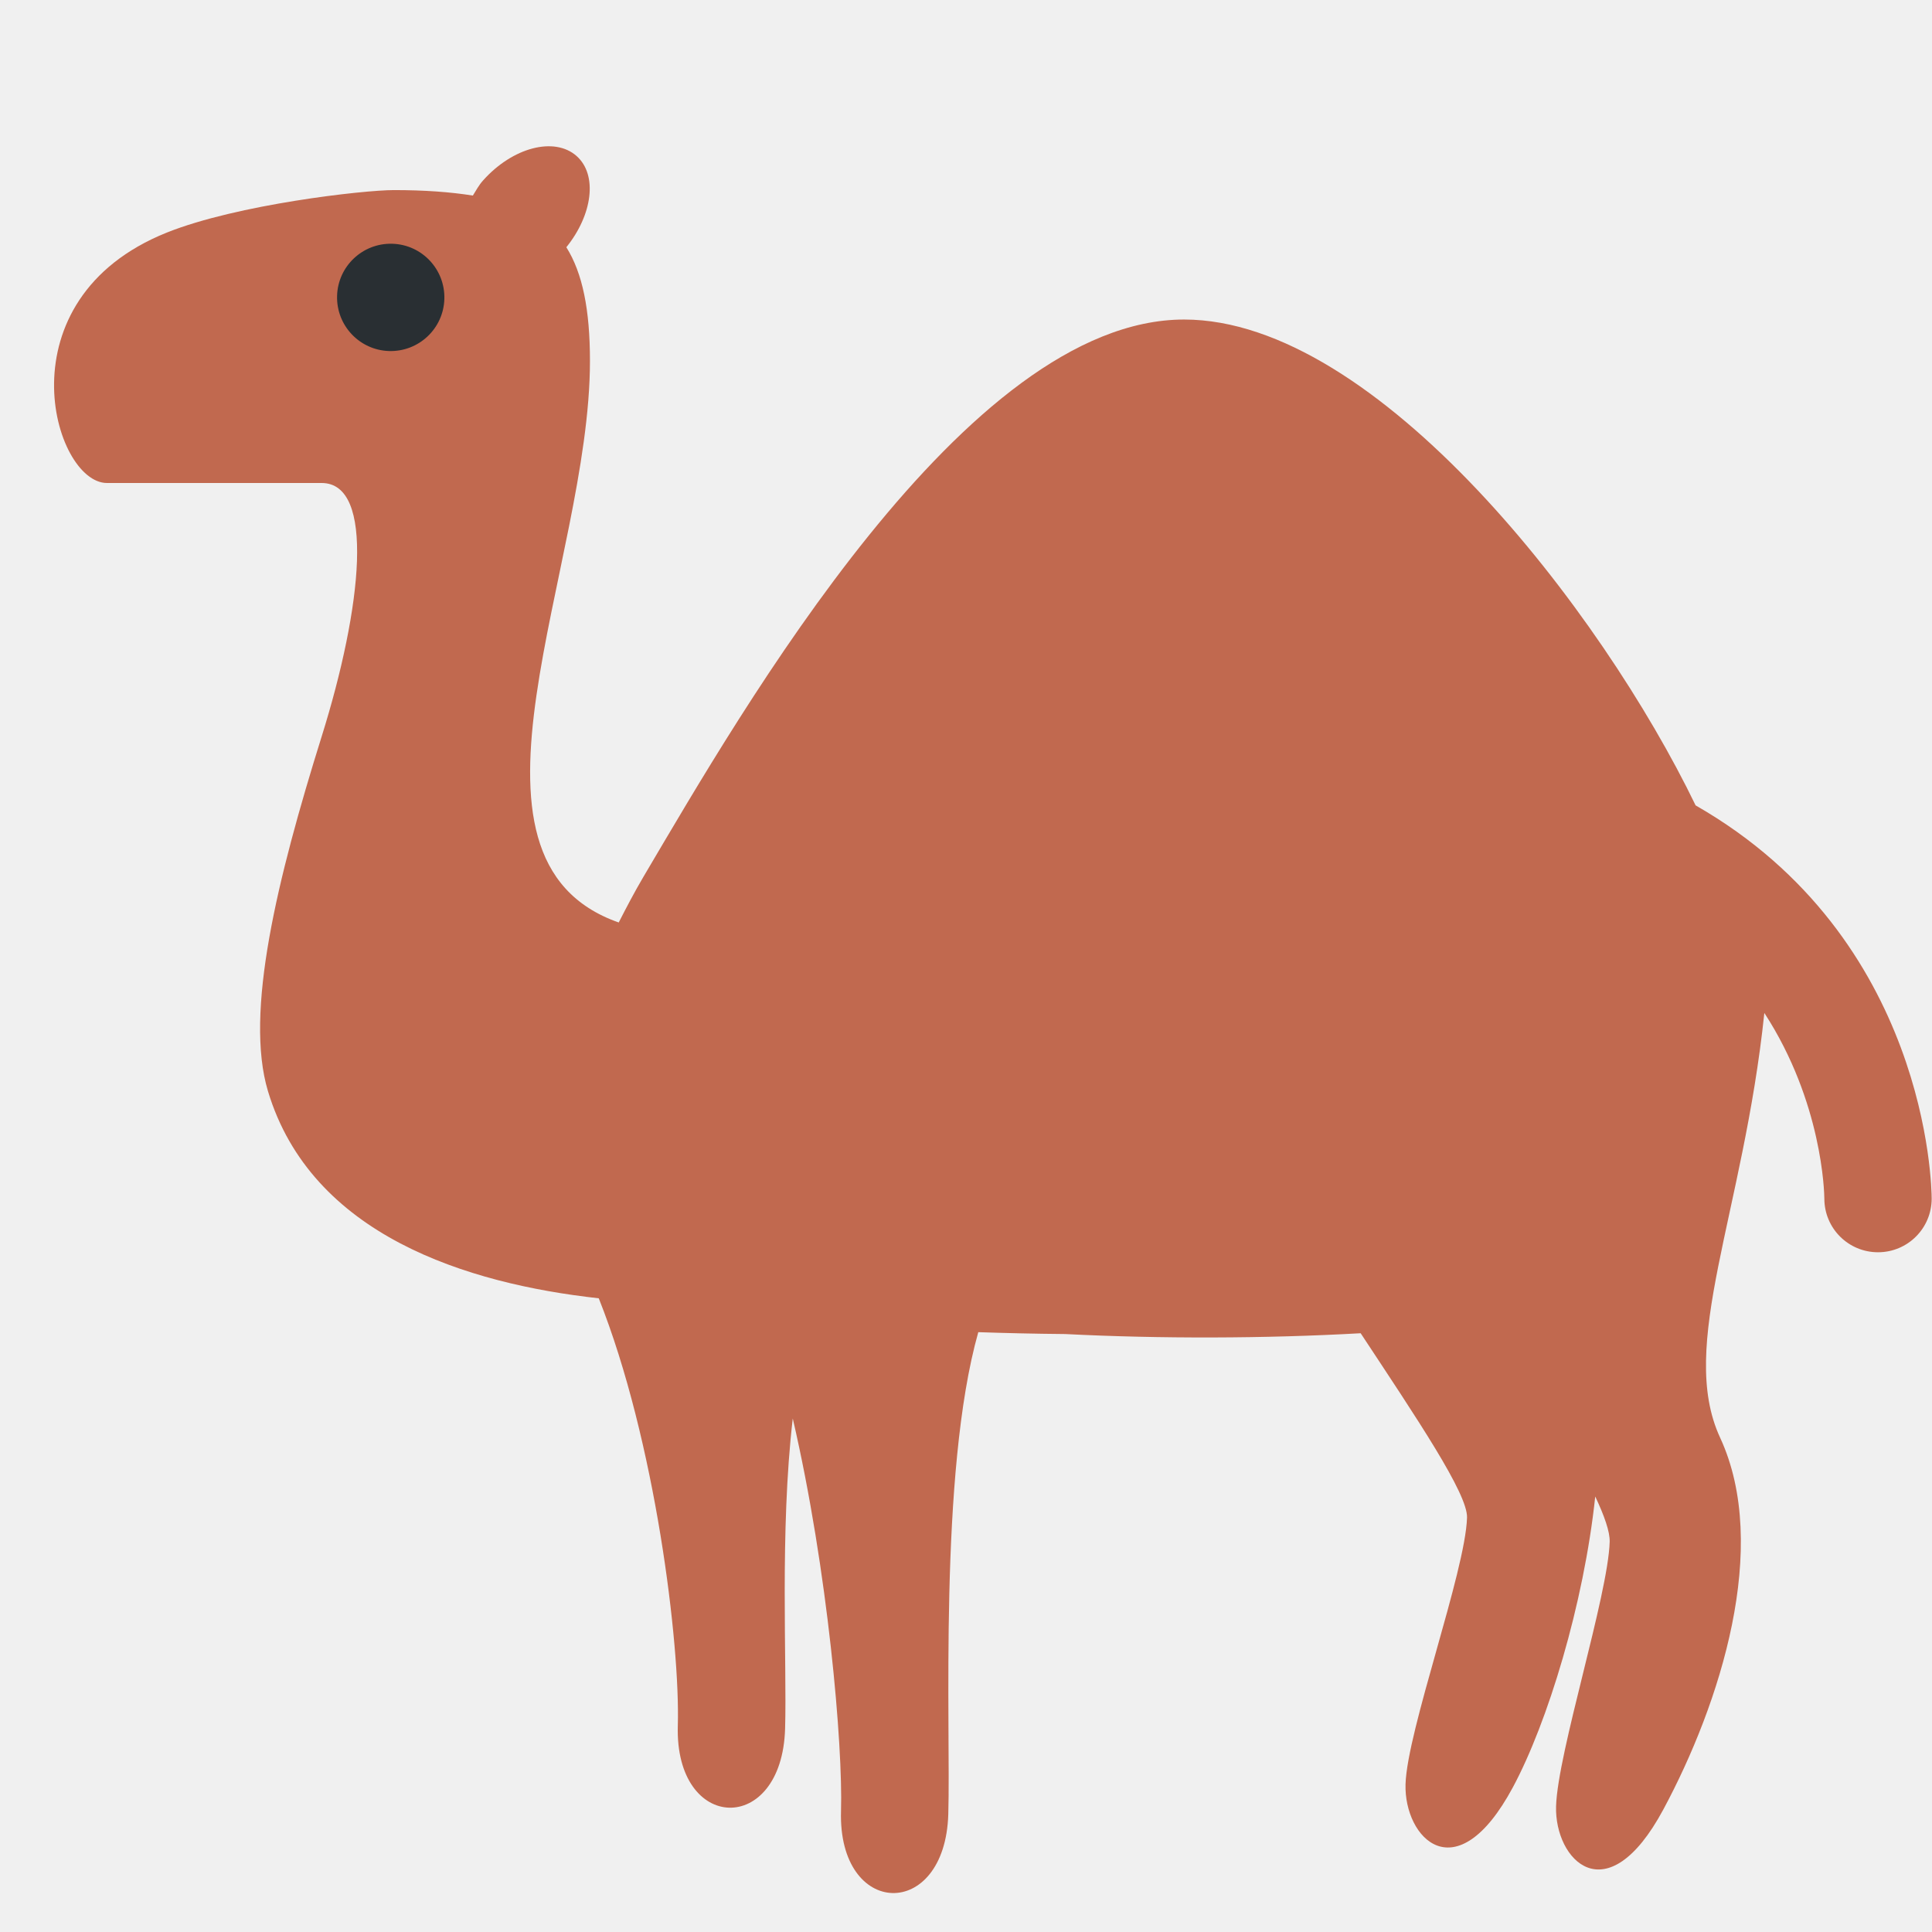
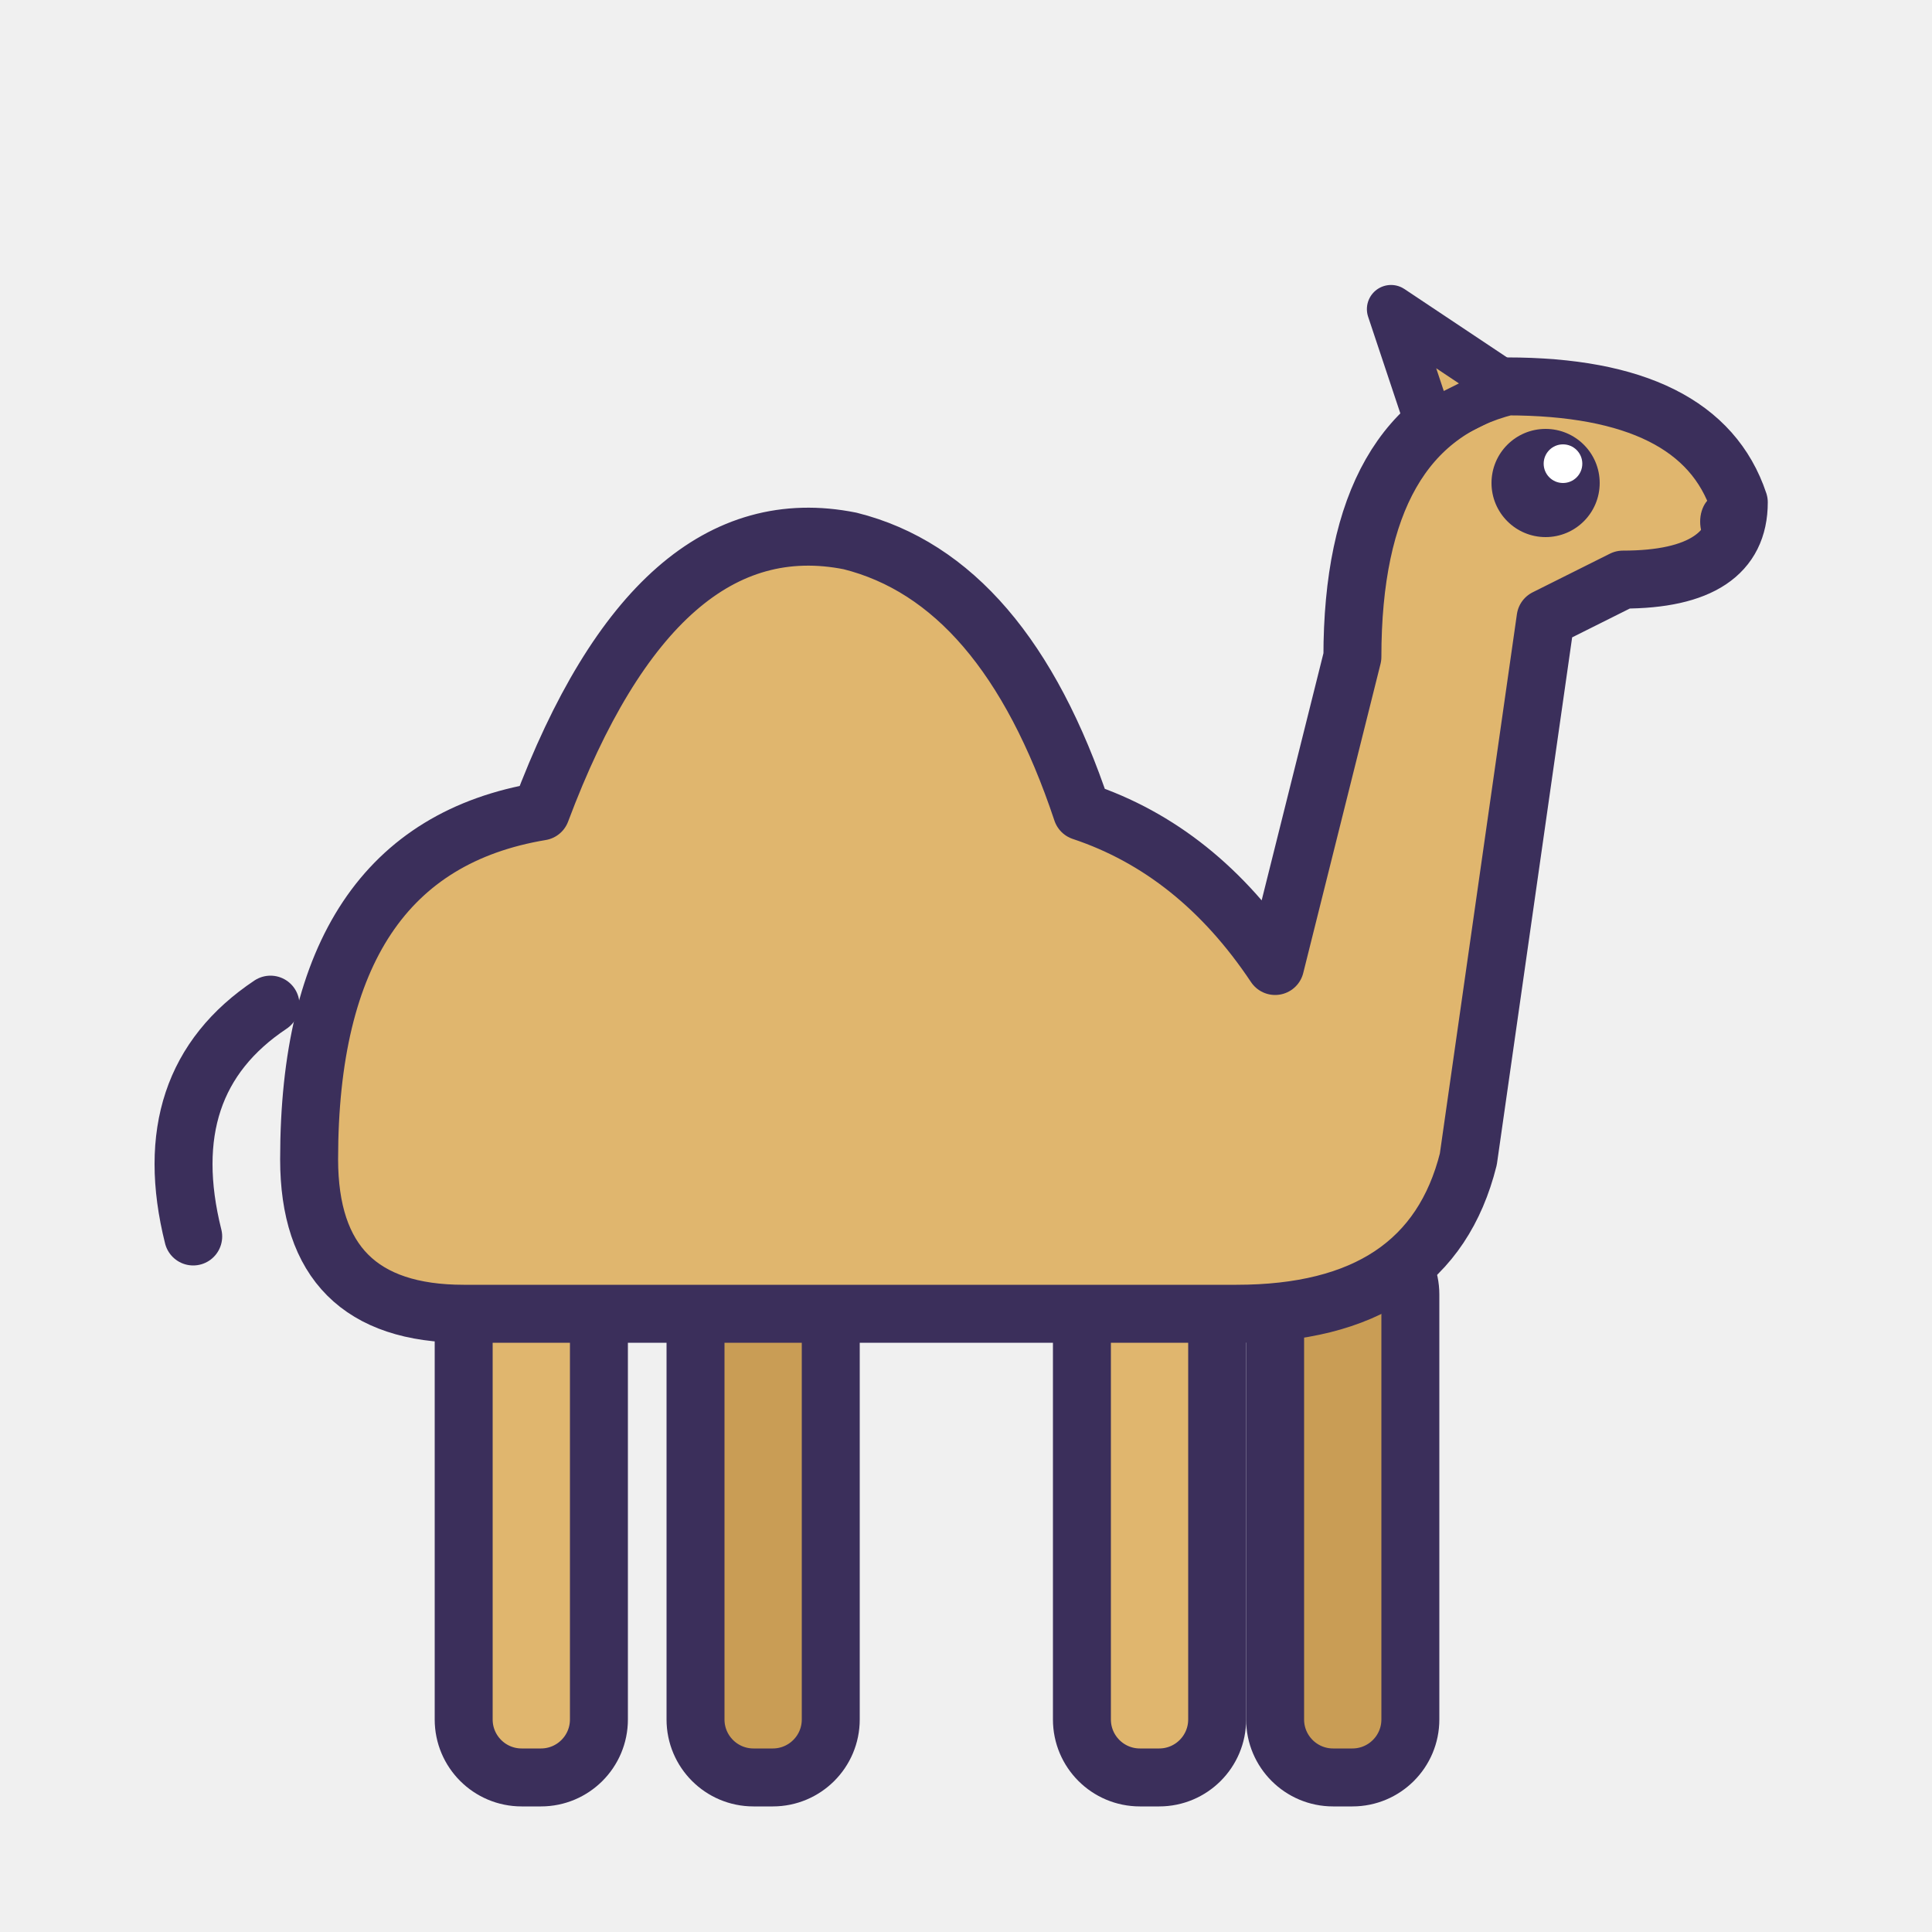
- <svg xmlns="http://www.w3.org/2000/svg" viewBox="0 0 36 36" preserveAspectRatio="xMidYMid meet">
-   <path fill="#C1694F" d="M31.595 15.007c-1.75-3.623-5.934-9.053-9.531-9.053-4.071 0-8.228 7.259-10.071 10.378-.176.299-.321.578-.464.857-3.371-1.182-.536-6.631-.536-10.463 0-.957-.138-1.637-.44-2.119.489-.606.586-1.347.192-1.699-.413-.367-1.195-.163-1.745.456-.08.089-.129.186-.189.28-.424-.067-.903-.102-1.472-.102-.565 0-2.916.266-4.229.791C-.007 5.582.993 9 1.993 9h4c1 0 .756 2.31 0 4.726-.83 2.654-1.439 5.145-1 6.606.808 2.687 3.712 3.589 6.164 3.86 1.059 2.659 1.517 6.455 1.473 7.962-.059 2 1.94 2.059 1.999.059.036-1.211-.102-3.68.143-5.781.658 2.833.935 6.097.899 7.314-.059 1.998 1.94 2.057 1.999.059.047-1.602-.182-6.36.559-8.982.507.017 1.044.03 1.619.035 1.774.09 3.726.085 5.506-.015 1.05 1.592 1.996 2.991 1.982 3.435-.029 1-1.117 3.969-1.146 4.969-.029 1 .94 2.029 1.999.059.648-1.205 1.324-3.419 1.536-5.421.171.364.274.656.269.843-.029 1-.97 3.93-.999 4.93-.029.998.941 2.027 1.999.059 1.059-1.971 1.998-4.898 1.058-6.928-.797-1.72.431-4.165.824-7.914 1.082 1.665 1.117 3.351 1.118 3.459 0 .553.447 1 1 1 .553 0 1-.447 1-1-.001-.215-.067-4.85-4.399-7.327z" />
-   <path fill="#292F33" d="M8.28 5.571c-.016.552-.477.986-1.029.97-.552-.016-.986-.477-.97-1.029.016-.552.477-.986 1.029-.97.552.016.986.477.97 1.029z" />
+ <svg xmlns="http://www.w3.org/2000/svg" viewBox="0 0 100 100" data-bare="1">
+   <rect x="24" y="64" width="7" height="28" rx="3" fill="#E0B66E" stroke="#3B2F5B" stroke-width="3" stroke-linejoin="round" stroke-linecap="round" />
+   <rect x="36" y="64" width="7" height="28" rx="3" fill="#C99D55" stroke="#3B2F5B" stroke-width="3" stroke-linejoin="round" stroke-linecap="round" />
+   <rect x="56" y="64" width="7" height="28" rx="3" fill="#E0B66E" stroke="#3B2F5B" stroke-width="3" stroke-linejoin="round" stroke-linecap="round" />
+   <rect x="66" y="64" width="7" height="28" rx="3" fill="#C99D55" stroke="#3B2F5B" stroke-width="3" stroke-linejoin="round" stroke-linecap="round" />
+   <path d="M16 60 Q16 44 28 42 Q34 26 44 28 Q52 30 56 42 Q62 44 66 50 L70 34 Q70 22 78 20 Q88 20 90 26 Q90 30 84 30 L80 32 Q78 46 76 60 Q74 68 64 68 L24 68 Q16 68 16 60Z" fill="#E0B66E" stroke="#3B2F5B" stroke-width="3" stroke-linejoin="round" stroke-linecap="round" />
+   <path d="M74 22 L72 16 L78 20Z" fill="#E0B66E" stroke="#3B2F5B" stroke-width="2.5" stroke-linejoin="round" stroke-linecap="round" />
+   <circle cx="80" cy="25" r="2.8" fill="#3B2F5B" />
+   <circle cx="80.9" cy="24.0" r="1.0" fill="#fff" />
+   <ellipse cx="89" cy="27" rx="1" ry="1.4" fill="#3B2F5B" />
+   <path d="M14 52 Q8 56 10 64" fill="none" stroke="#3B2F5B" stroke-width="3" stroke-linecap="round" stroke-linejoin="round" />
</svg>
